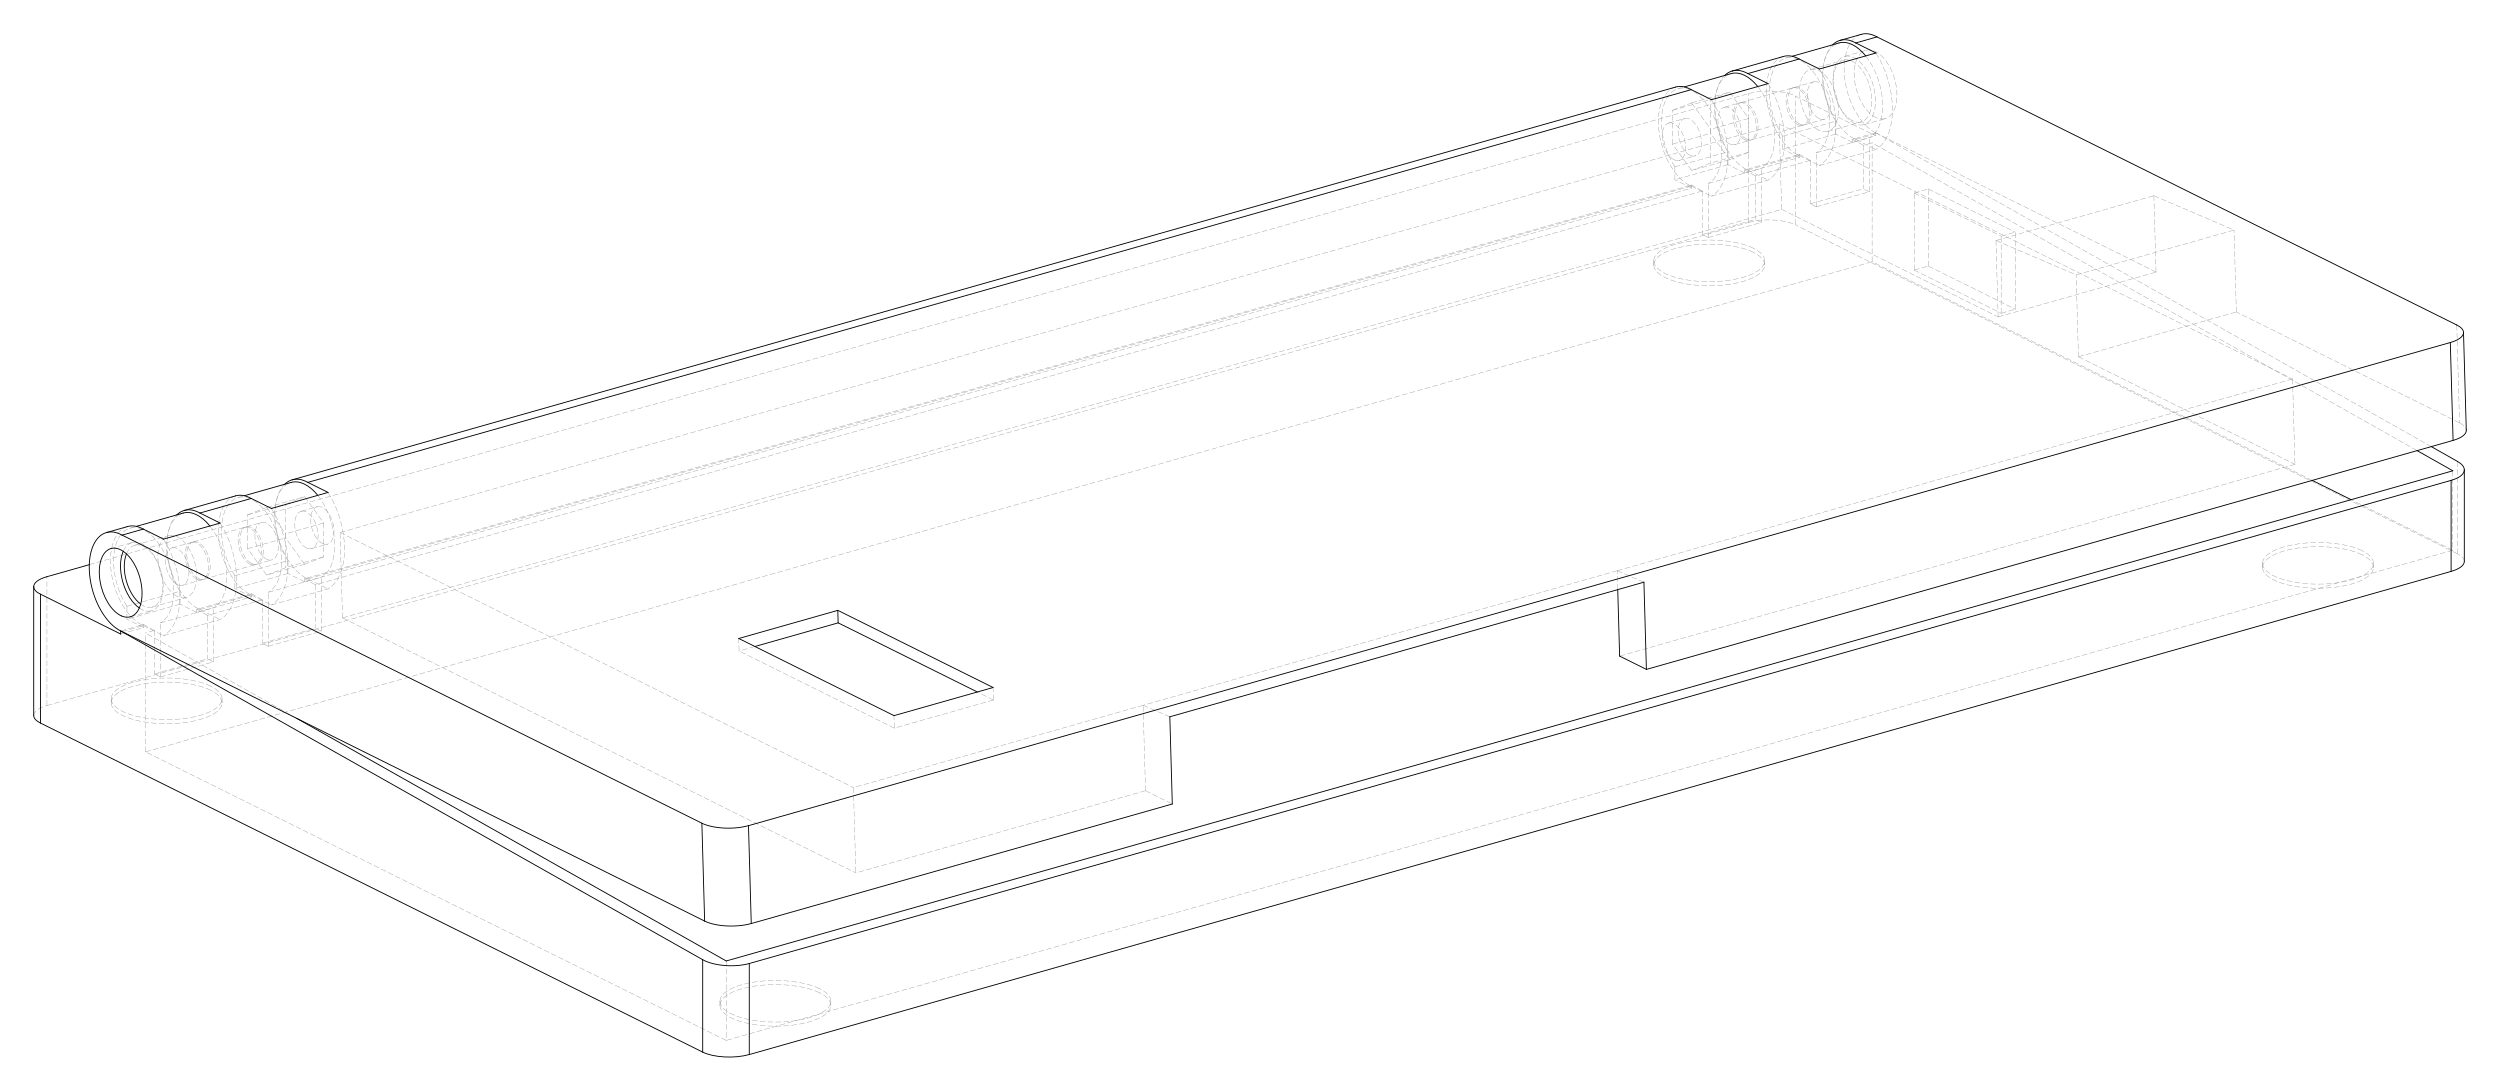
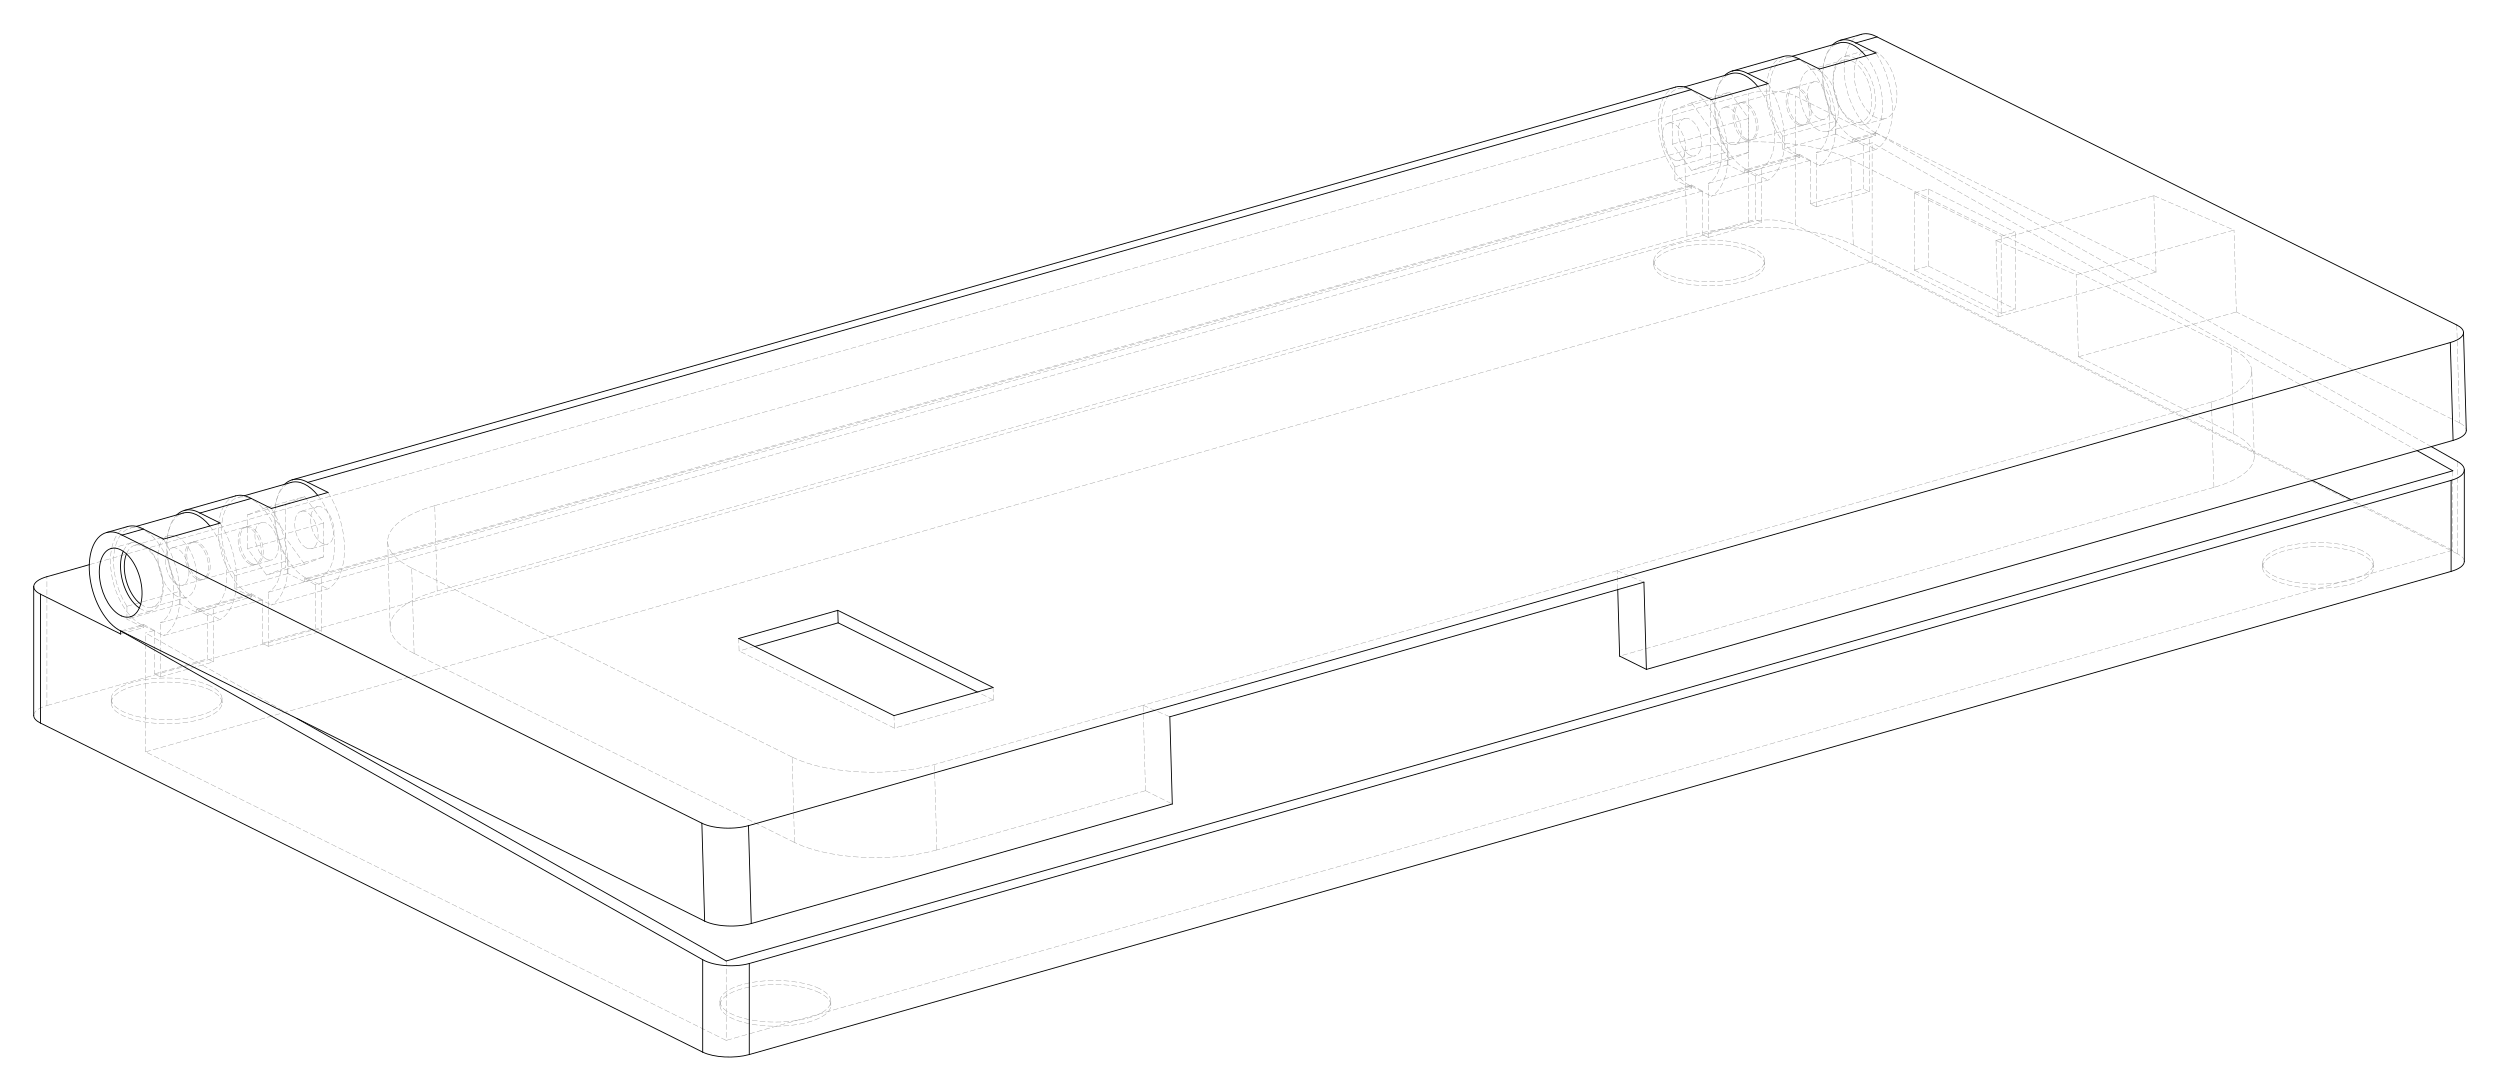
<svg xmlns="http://www.w3.org/2000/svg" width="901.879mm" height="393.502mm" viewBox="-112.646 -47.277 225.47 98.376" version="1.1">
  <g transform="scale(1,-1)" stroke-linecap="round">
    <g fill="none" stroke="rgb(150,150,150)" stroke-width="0.037" id="hidden" stroke-dasharray="0.476 0.238">
      <path d="M -109.606,-17.254 A 3.0,1.127 -180.0 0,0 -108.415,-16.356" />
      <line x1="-108.415" y1="-16.356" x2="45.07" y2="27.218" />
      <path d="M 109.606,-3.357 A 3.0,1.127 4.155990498274324e-16 0,1 108.999,-2.678" />
      <path d="M 45.07,27.218 A 3.0,1.127 -180.0 0,0 49.272,26.999" />
      <line x1="108.999" y1="-2.678" x2="49.272" y2="26.999" />
      <path d="M -38.726,-42.263 A 5.0,1.878 -6.120852557252255e-16 0,1 -47.714,-43.395" />
      <path d="M -47.714,-43.395 A 5.0,1.878 -6.120852557252255e-16 0,1 -37.714,-43.395" />
      <path d="M -37.714,-43.395 A 5.0,1.878 -6.120852557252255e-16 0,1 -38.726,-42.263" />
      <path d="M -93.629,-14.983 A 5.0,1.878 -6.120852557252255e-16 0,1 -102.618,-16.115" />
      <path d="M -102.618,-16.115 A 5.0,1.878 -6.120852557252255e-16 0,1 -92.618,-16.115" />
      <path d="M -92.618,-16.115 A 5.0,1.878 -6.120852557252255e-16 0,1 -93.629,-14.983" />
      <path d="M 100.4,-2.765 A 5.0,1.878 -6.120852557252255e-16 0,1 91.412,-3.898" />
      <path d="M 91.412,-3.898 A 5.0,1.878 -6.120852557252255e-16 0,1 101.412,-3.898" />
      <path d="M 101.412,-3.898 A 5.0,1.878 -6.120852557252255e-16 0,1 100.4,-2.765" />
      <path d="M 45.497,24.515 A 5.0,1.878 -6.120852557252255e-16 0,1 36.508,23.382" />
      <path d="M 36.508,23.382 A 5.0,1.878 -6.120852557252255e-16 0,1 46.508,23.382" />
      <path d="M 46.508,23.382 A 5.0,1.878 -6.120852557252255e-16 0,1 45.497,24.515" />
      <line x1="-104.594" y1="-3.649" x2="45.07" y2="38.84" />
      <path d="M 45.07,38.84 A 3.0,1.127 -180.0 0,0 49.272,38.621" />
      <line x1="56.508" y1="35.304" x2="106.621" y2="7" />
      <line x1="49.272" y1="38.621" x2="56.508" y2="35.026" />
      <line x1="56.508" y1="35.026" x2="56.508" y2="35.304" />
      <line x1="61.272" y1="23.281" x2="69.111" y2="19.386" />
      <line x1="61.272" y1="23.281" x2="61.272" y2="30.232" />
      <line x1="61.272" y1="30.232" x2="69.111" y2="26.337" />
      <line x1="69.111" y1="19.386" x2="69.111" y2="26.337" />
      <path d="M -38.726,-41.892 A 5.0,1.878 -6.120852557252255e-16 0,1 -47.714,-43.024" />
      <path d="M -47.714,-43.024 A 5.0,1.878 -6.120852557252255e-16 0,1 -37.714,-43.024" />
      <path d="M -37.714,-43.024 A 5.0,1.878 -6.120852557252255e-16 0,1 -38.726,-41.892" />
      <path d="M -93.629,-14.612 A 5.0,1.878 -6.120852557252255e-16 0,1 -102.618,-15.744" />
      <path d="M -102.618,-15.744 A 5.0,1.878 -6.120852557252255e-16 0,1 -92.618,-15.744" />
      <path d="M -92.618,-15.744 A 5.0,1.878 -6.120852557252255e-16 0,1 -93.629,-14.612" />
      <path d="M 100.4,-2.395 A 5.0,1.878 -6.120852557252255e-16 0,1 91.412,-3.527" />
      <path d="M 91.412,-3.527 A 5.0,1.878 -6.120852557252255e-16 0,1 101.412,-3.527" />
      <path d="M 101.412,-3.527 A 5.0,1.878 -6.120852557252255e-16 0,1 100.4,-2.395" />
      <path d="M 45.497,24.886 A 5.0,1.878 -6.120852557252255e-16 0,1 36.508,23.753" />
      <path d="M 36.508,23.753 A 5.0,1.878 -6.120852557252255e-16 0,1 46.508,23.753" />
      <path d="M 46.508,23.753 A 5.0,1.878 -6.120852557252255e-16 0,1 45.497,24.886" />
      <line x1="56.508" y1="35.304" x2="54.594" y2="34.76" />
      <line x1="54.594" y1="34.76" x2="54.434" y2="34.715" />
      <line x1="55.399" y1="34.17" x2="54.434" y2="34.715" />
      <line x1="56.197" y1="34.396" x2="55.399" y2="34.17" />
      <line x1="105.345" y1="6.637" x2="56.197" y2="34.396" />
      <line x1="-101.763" y1="-9.629" x2="-99.849" y2="-9.086" />
      <line x1="-99.849" y1="-9.086" x2="-99.689" y2="-9.04" />
      <line x1="-98.725" y1="-9.585" x2="-99.689" y2="-9.04" />
      <line x1="-85.879" y1="-17.517" x2="-99.522" y2="-9.812" />
      <line x1="-98.725" y1="-9.585" x2="-99.522" y2="-9.812" />
      <line x1="-101.763" y1="-9.907" x2="-99.689" y2="-9.318" />
      <line x1="54.434" y1="34.437" x2="56.508" y2="35.026" />
      <line x1="-99.689" y1="-9.318" x2="-101.197" y2="-8.569" />
      <line x1="54.434" y1="34.437" x2="52.927" y2="35.186" />
      <line x1="-96.41" y1="-7.211" x2="-101.197" y2="-8.569" />
      <line x1="52.927" y1="35.186" x2="48.14" y2="33.827" />
      <line x1="-94.903" y1="-7.96" x2="-96.41" y2="-7.211" />
      <line x1="49.648" y1="33.078" x2="48.14" y2="33.827" />
      <line x1="-94.903" y1="-7.96" x2="-89.957" y2="-6.555" />
      <line x1="44.702" y1="31.674" x2="49.648" y2="33.078" />
      <line x1="-89.957" y1="-6.555" x2="-91.464" y2="-5.806" />
      <line x1="44.702" y1="31.674" x2="43.194" y2="32.423" />
      <line x1="-86.678" y1="-4.448" x2="-91.464" y2="-5.806" />
      <line x1="43.194" y1="32.423" x2="38.408" y2="31.064" />
      <line x1="-85.17" y1="-5.197" x2="-86.678" y2="-4.448" />
      <line x1="39.915" y1="30.315" x2="38.408" y2="31.064" />
      <line x1="-85.17" y1="-5.197" x2="39.915" y2="30.315" />
      <line x1="-99.689" y1="-9.04" x2="-99.689" y2="-9.318" />
      <line x1="54.434" y1="34.715" x2="54.434" y2="34.437" />
      <line x1="59.996" y1="22.919" x2="61.272" y2="23.281" />
      <line x1="67.835" y1="19.024" x2="69.111" y2="19.386" />
      <line x1="59.996" y1="22.919" x2="67.835" y2="19.024" />
      <line x1="59.996" y1="29.87" x2="61.272" y2="30.232" />
      <line x1="59.996" y1="22.919" x2="59.996" y2="29.87" />
      <line x1="67.835" y1="25.974" x2="69.111" y2="26.337" />
      <line x1="59.996" y1="29.87" x2="67.835" y2="25.974" />
      <line x1="67.835" y1="19.024" x2="67.835" y2="25.974" />
      <line x1="55.942" y1="29.981" x2="55.942" y2="34.854" />
      <line x1="55.942" y1="29.981" x2="55.399" y2="30.25" />
      <path d="M 52.927,36.352 A 4.5,2.515 -74.151 0,0 53.205,43.4" />
      <path d="M 55.617,42.237 A 4.5,2.515 -74.151 0,0 55.942,34.854" />
      <line x1="55.399" y1="34.17" x2="55.399" y2="30.25" />
      <line x1="52.927" y1="35.186" x2="52.927" y2="36.352" />
      <path d="M 54.434,36.383 A 2.9,1.621 -74.151 0,0 53.642,41.86" />
      <path d="M 53.642,41.86 A 2.9,1.621 -74.151 0,0 55.226,36.281" />
      <path d="M 55.226,36.281 A 2.9,1.621 -74.151 0,0 54.434,36.383" />
      <line x1="-99.522" y1="-20.534" x2="56.197" y2="23.674" />
      <line x1="56.197" y1="23.674" x2="56.197" y2="34.396" />
      <line x1="50.613" y1="28.891" x2="55.399" y2="30.25" />
      <line x1="50.613" y1="32.811" x2="50.613" y2="28.891" />
      <line x1="50.613" y1="32.811" x2="45.667" y2="31.407" />
      <line x1="45.667" y1="31.407" x2="45.667" y2="27.487" />
      <line x1="40.88" y1="26.128" x2="45.667" y2="27.487" />
      <line x1="40.88" y1="30.048" x2="40.88" y2="26.128" />
      <line x1="40.88" y1="30.048" x2="-84.206" y2="-5.463" />
      <line x1="-84.206" y1="-5.463" x2="-84.206" y2="-9.383" />
      <line x1="-88.992" y1="-10.742" x2="-84.206" y2="-9.383" />
      <line x1="-88.992" y1="-6.822" x2="-88.992" y2="-10.742" />
      <line x1="-88.992" y1="-6.822" x2="-93.938" y2="-8.226" />
      <line x1="-93.938" y1="-8.226" x2="-93.938" y2="-12.146" />
      <line x1="-98.725" y1="-13.505" x2="-93.938" y2="-12.146" />
      <line x1="-98.725" y1="-9.585" x2="-98.725" y2="-13.505" />
      <line x1="-99.522" y1="-20.534" x2="-99.522" y2="-9.812" />
      <line x1="108.567" y1="4.817" x2="108.567" y2="-2.348" />
      <line x1="108.567" y1="-2.348" x2="99.391" y2="2.212" />
      <line x1="95.888" y1="3.952" x2="56.197" y2="23.674" />
      <line x1="108.567" y1="-2.348" x2="-47.152" y2="-46.556" />
      <line x1="-47.152" y1="-39.391" x2="-47.152" y2="-46.556" />
      <line x1="-98.182" y1="-13.775" x2="-98.182" y2="-8.901" />
      <line x1="-98.182" y1="-13.775" x2="-98.725" y2="-13.505" />
      <path d="M -101.197,-7.403 A 4.5,2.515 -74.151 0,0 -100.918,-0.356" />
      <path d="M -100.918,-0.356 A 4.5,2.515 -74.151 0,0 -98.182,-8.901" />
      <line x1="-101.197" y1="-8.569" x2="-101.197" y2="-7.403" />
      <path d="M -99.689,-7.372 A 2.9,1.621 -74.151 0,0 -99.956,-7.208" />
      <path d="M -101.242,-2.677 A 2.9,1.621 -74.151 0,0 -100.481,-1.895" />
      <path d="M -100.481,-1.895 A 2.9,1.621 -74.151 0,0 -98.897,-7.474" />
      <path d="M -98.897,-7.474 A 2.9,1.621 -74.151 0,0 -99.689,-7.372" />
      <line x1="-47.152" y1="-46.556" x2="-99.522" y2="-20.534" />
      <line x1="-96.41" y1="-7.211" x2="-96.41" y2="-6.044" />
      <line x1="-101.197" y1="-7.403" x2="-96.41" y2="-6.044" />
      <line x1="48.14" y1="34.993" x2="52.927" y2="36.352" />
      <line x1="48.14" y1="33.827" x2="48.14" y2="34.993" />
      <line x1="-93.395" y1="-12.416" x2="-93.395" y2="-7.542" />
      <line x1="-93.395" y1="-12.416" x2="-93.938" y2="-12.146" />
      <path d="M -96.41,-6.044 A 4.5,2.515 -74.151 0,0 -96.132,1.003" />
      <path d="M -93.72,-0.16 A 4.5,2.515 -74.151 0,0 -93.395,-7.542" />
      <line x1="-93.938" y1="-8.226" x2="-94.903" y2="-7.682" />
      <line x1="-94.903" y1="-7.682" x2="-94.903" y2="-7.96" />
      <path d="M -94.903,-4.947 A 1.75,0.978 -74.151 0,0 -95.381,-1.642" />
      <path d="M -95.381,-1.642 A 1.75,0.978 -74.151 0,0 -94.425,-5.009" />
      <path d="M -94.425,-5.009 A 1.75,0.978 -74.151 0,0 -94.903,-4.947" />
      <line x1="51.155" y1="28.622" x2="51.155" y2="33.495" />
      <line x1="51.155" y1="28.622" x2="50.613" y2="28.891" />
      <path d="M 48.14,34.993 A 4.5,2.515 -74.151 0,0 48.419,42.041" />
      <path d="M 48.419,42.041 A 4.5,2.515 -74.151 0,0 51.155,33.495" />
      <line x1="50.613" y1="32.811" x2="49.648" y2="33.356" />
      <line x1="49.648" y1="33.356" x2="49.648" y2="33.078" />
      <path d="M 49.648,36.09 A 1.75,0.978 -74.151 0,0 49.17,39.395" />
      <path d="M 49.17,39.395 A 1.75,0.978 -74.151 0,0 50.126,36.028" />
      <path d="M 50.126,36.028 A 1.75,0.978 -74.151 0,0 49.648,36.09" />
      <line x1="-89.957" y1="-6.277" x2="-89.957" y2="-6.555" />
      <line x1="-94.903" y1="-7.682" x2="-94.743" y2="-7.636" />
      <line x1="-94.743" y1="-7.636" x2="-90.116" y2="-6.323" />
      <line x1="-90.116" y1="-6.323" x2="-89.957" y2="-6.277" />
      <line x1="49.648" y1="33.356" x2="49.488" y2="33.311" />
      <line x1="49.488" y1="33.311" x2="44.861" y2="31.997" />
      <line x1="44.861" y1="31.997" x2="44.702" y2="31.952" />
      <line x1="44.702" y1="31.952" x2="44.702" y2="31.674" />
      <line x1="-88.449" y1="-11.012" x2="-88.449" y2="-6.138" />
      <line x1="-88.449" y1="-11.012" x2="-88.992" y2="-10.742" />
      <path d="M -91.464,-4.64 A 4.5,2.515 -74.151 0,0 -91.186,2.407" />
      <path d="M -91.186,2.407 A 4.5,2.515 -74.151 0,0 -88.449,-6.138" />
      <line x1="-91.464" y1="-5.806" x2="-91.464" y2="-4.64" />
      <line x1="-88.992" y1="-6.822" x2="-89.957" y2="-6.277" />
      <path d="M -89.957,-3.543 A 1.75,0.978 -74.151 0,0 -90.435,-0.238" />
      <path d="M -90.435,-0.238 A 1.75,0.978 -74.151 0,0 -89.479,-3.605" />
      <path d="M -89.479,-3.605 A 1.75,0.978 -74.151 0,0 -89.957,-3.543" />
      <line x1="46.209" y1="27.218" x2="46.209" y2="32.091" />
      <line x1="46.209" y1="27.218" x2="45.667" y2="27.487" />
      <path d="M 43.194,33.589 A 4.5,2.515 -74.151 0,0 43.473,40.637" />
      <path d="M 45.884,39.474 A 4.5,2.515 -74.151 0,0 46.209,32.091" />
      <line x1="43.194" y1="32.423" x2="43.194" y2="33.589" />
      <line x1="45.667" y1="31.407" x2="44.702" y2="31.952" />
      <path d="M 44.702,34.686 A 1.75,0.978 -74.151 0,0 44.224,37.991" />
      <path d="M 44.224,37.991 A 1.75,0.978 -74.151 0,0 45.18,34.624" />
      <path d="M 45.18,34.624 A 1.75,0.978 -74.151 0,0 44.702,34.686" />
      <line x1="-86.678" y1="-4.448" x2="-86.678" y2="-3.281" />
      <line x1="-91.464" y1="-4.64" x2="-86.678" y2="-3.281" />
      <line x1="38.408" y1="32.23" x2="43.194" y2="33.589" />
      <line x1="38.408" y1="31.064" x2="38.408" y2="32.23" />
      <line x1="-83.663" y1="-9.653" x2="-83.663" y2="-4.779" />
      <line x1="-83.663" y1="-9.653" x2="-84.206" y2="-9.383" />
      <path d="M -86.678,-3.281 A 4.5,2.515 -74.151 0,0 -86.399,3.766" />
      <path d="M -83.988,2.603 A 4.5,2.515 -74.151 0,0 -83.663,-4.779" />
      <line x1="-84.206" y1="-5.463" x2="-85.17" y2="-4.919" />
      <line x1="-85.17" y1="-4.919" x2="-85.17" y2="-5.197" />
      <line x1="-85.17" y1="-3.613" x2="-86.889" y2="-1.234" />
      <line x1="-86.889" y1="-1.234" x2="-86.889" y2="1.816" />
      <line x1="-86.889" y1="1.816" x2="-85.17" y2="2.487" />
      <line x1="-85.17" y1="2.487" x2="-83.452" y2="0.108" />
      <line x1="-83.452" y1="0.108" x2="-83.452" y2="-2.941" />
      <line x1="-83.452" y1="-2.941" x2="-85.17" y2="-3.613" />
      <line x1="41.423" y1="25.859" x2="41.423" y2="30.732" />
      <line x1="41.423" y1="25.859" x2="40.88" y2="26.128" />
      <path d="M 38.408,32.23 A 4.5,2.515 -74.151 0,0 38.686,39.278" />
      <path d="M 38.686,39.278 A 4.5,2.515 -74.151 0,0 41.423,30.732" />
      <line x1="40.88" y1="30.048" x2="39.915" y2="30.593" />
      <line x1="39.915" y1="30.593" x2="39.915" y2="30.315" />
      <line x1="39.915" y1="31.899" x2="38.197" y2="34.278" />
      <line x1="38.197" y1="34.278" x2="38.197" y2="37.328" />
      <line x1="38.197" y1="37.328" x2="39.915" y2="37.999" />
      <line x1="39.915" y1="37.999" x2="41.634" y2="35.62" />
      <line x1="41.634" y1="35.62" x2="41.634" y2="32.57" />
      <line x1="41.634" y1="32.57" x2="39.915" y2="31.899" />
      <line x1="39.915" y1="30.593" x2="39.756" y2="30.548" />
      <line x1="39.756" y1="30.548" x2="-85.011" y2="-4.873" />
      <line x1="-85.011" y1="-4.873" x2="-85.17" y2="-4.919" />
      <line x1="51.155" y1="33.495" x2="55.942" y2="34.854" />
      <line x1="51.155" y1="28.622" x2="55.942" y2="29.981" />
      <path d="M 51.403,35.522 A 2.9,1.621 -74.151 0,0 50.611,41" />
      <path d="M 50.611,41 A 2.9,1.621 -74.151 0,0 52.195,35.42" />
      <path d="M 52.195,35.42 A 2.9,1.621 -74.151 0,0 51.403,35.522" />
      <line x1="41.423" y1="25.859" x2="46.209" y2="27.218" />
      <line x1="-88.449" y1="-11.012" x2="-83.663" y2="-9.653" />
      <line x1="-98.182" y1="-13.775" x2="-93.395" y2="-12.416" />
      <line x1="-98.182" y1="-8.901" x2="-93.395" y2="-7.542" />
      <path d="M -96.658,-6.512 A 2.9,1.621 -74.151 0,0 -97.45,-1.034" />
      <path d="M -97.45,-1.034 A 2.9,1.621 -74.151 0,0 -95.866,-6.614" />
      <path d="M -95.866,-6.614 A 2.9,1.621 -74.151 0,0 -96.658,-6.512" />
      <path d="M -96.658,-5.446 A 1.75,0.978 -74.151 0,0 -97.136,-2.14" />
      <path d="M -97.136,-2.14 A 1.75,0.978 -74.151 0,0 -96.18,-5.507" />
      <path d="M -96.18,-5.507 A 1.75,0.978 -74.151 0,0 -96.658,-5.446" />
      <path d="M 51.403,36.588 A 1.75,0.978 -74.151 0,0 50.925,39.894" />
      <path d="M 50.925,39.894 A 1.75,0.978 -74.151 0,0 51.881,36.527" />
      <path d="M 51.881,36.527 A 1.75,0.978 -74.151 0,0 51.403,36.588" />
      <line x1="-88.449" y1="-6.138" x2="-83.663" y2="-4.779" />
      <path d="M -88.601,-3.158 A 1.75,0.978 -74.151 0,0 -89.079,0.147" />
      <path d="M -89.079,0.147 A 1.75,0.978 -74.151 0,0 -88.123,-3.22" />
      <path d="M -88.123,-3.22 A 1.75,0.978 -74.151 0,0 -88.601,-3.158" />
      <line x1="41.423" y1="30.732" x2="46.209" y2="32.091" />
      <path d="M 43.346,34.301 A 1.75,0.978 -74.151 0,0 42.868,37.606" />
      <path d="M 42.868,37.606 A 1.75,0.978 -74.151 0,0 43.823,34.239" />
      <path d="M 43.823,34.239 A 1.75,0.978 -74.151 0,0 43.346,34.301" />
      <line x1="-88.601" y1="-4.586" x2="-90.319" y2="-2.208" />
      <line x1="-90.319" y1="-2.208" x2="-86.889" y2="-1.234" />
      <line x1="-85.17" y1="-3.613" x2="-88.601" y2="-4.586" />
      <line x1="-90.319" y1="-2.208" x2="-90.319" y2="0.842" />
      <line x1="-90.319" y1="0.842" x2="-86.889" y2="1.816" />
      <line x1="-90.319" y1="0.842" x2="-88.601" y2="1.514" />
      <line x1="-88.601" y1="1.514" x2="-85.17" y2="2.487" />
      <line x1="-88.601" y1="1.514" x2="-86.882" y2="-0.865" />
      <line x1="-83.452" y1="0.108" x2="-86.882" y2="-0.865" />
      <line x1="-86.882" y1="-0.865" x2="-86.882" y2="-3.915" />
      <line x1="-83.452" y1="-2.941" x2="-86.882" y2="-3.915" />
      <line x1="-86.882" y1="-3.915" x2="-88.601" y2="-4.586" />
      <line x1="38.197" y1="34.278" x2="41.627" y2="35.252" />
      <line x1="43.346" y1="32.873" x2="41.627" y2="35.252" />
      <line x1="43.346" y1="32.873" x2="39.915" y2="31.899" />
      <line x1="38.197" y1="37.328" x2="41.627" y2="38.302" />
      <line x1="41.627" y1="35.252" x2="41.627" y2="38.302" />
      <line x1="39.915" y1="37.999" x2="43.346" y2="38.973" />
      <line x1="41.627" y1="38.302" x2="43.346" y2="38.973" />
      <line x1="45.064" y1="36.594" x2="41.634" y2="35.62" />
      <line x1="43.346" y1="38.973" x2="45.064" y2="36.594" />
      <line x1="45.064" y1="33.544" x2="41.634" y2="32.57" />
      <line x1="45.064" y1="36.594" x2="45.064" y2="33.544" />
      <line x1="45.064" y1="33.544" x2="43.346" y2="32.873" />
      <path d="M 54.594,34.76 A 4.7,2.627 -74.151 0,0 52.635,43.238" />
      <path d="M 55.225,44.181 A 4.7,2.627 105.849 0,1 56.508,35.304" />
      <path d="M 56.542,42.499 A 5.7,3.185 -74.151 0,0 56.542,33.796" />
      <path d="M 54.719,34.702 A 4.7,2.627 -74.151 0,0 54.594,34.76" />
      <line x1="54.719" y1="34.702" x2="56.542" y2="33.796" />
      <path d="M 54.679,36.111 A 3.2,1.788 -74.151 0,0 53.72,42.194" />
      <path d="M 53.72,42.194 A 3.2,1.788 -74.151 0,0 55.468,36.038" />
      <path d="M 55.468,36.038 A 3.2,1.788 -74.151 0,0 54.679,36.111" />
      <line x1="54.719" y1="34.702" x2="56.633" y2="35.246" />
      <path d="M 56.508,35.304 A 4.7,2.627 105.849 0,1 56.633,35.246" />
      <line x1="109.176" y1="9.139" x2="89.046" y2="19.141" />
      <line x1="81.803" y1="22.739" x2="56.633" y2="35.246" />
      <line x1="89.046" y1="19.141" x2="88.837" y2="26.527" />
      <line x1="81.803" y1="22.739" x2="81.608" y2="29.628" />
      <line x1="81.608" y1="29.628" x2="88.837" y2="26.527" />
      <path d="M 56.593,36.654 A 3.2,1.788 -74.151 0,0 55.634,42.738" />
      <path d="M 55.634,42.738 A 3.2,1.788 -74.151 0,0 57.382,36.581" />
      <path d="M 57.382,36.581 A 3.2,1.788 -74.151 0,0 56.593,36.654" />
      <line x1="51.437" y1="32.347" x2="56.542" y2="33.796" />
      <path d="M 51.437,41.05 A 5.7,3.185 -74.151 0,0 51.437,32.347" />
      <line x1="-101.638" y1="-9.687" x2="-99.724" y2="-9.144" />
      <line x1="-99.724" y1="-9.144" x2="-97.9" y2="-10.05" />
      <line x1="-9.334" y1="-24.035" x2="-6.919" y2="-25.234" />
      <line x1="-97.9" y1="-10.05" x2="-92.795" y2="-8.6" />
-       <line x1="-9.334" y1="-24.035" x2="-35.46" y2="-31.452" />
+       <line x1="-9.334" y1="-24.035" x2="-28.152" y2="-29.377" />
      <line x1="-94.618" y1="-7.694" x2="-92.795" y2="-8.6" />
-       <line x1="-81.755" y1="-8.449" x2="-35.46" y2="-31.452" />
+       <path d="M -28.152,-29.377 L -29.005,-29.592 L -29.917,-29.77 L -30.876,-29.908 L -31.871,-30.005 L -32.888,-30.06 L -33.915,-30.071 L -34.939,-30.039 L -35.947,-29.965 L -36.927,-29.848 L -37.866,-29.691 L -38.753,-29.495 L -39.575,-29.264 L -40.324,-28.999 L -40.989,-28.705" />
      <line x1="-94.618" y1="-7.694" x2="-89.991" y2="-6.381" />
-       <line x1="-81.755" y1="-8.449" x2="48.037" y2="28.399" />
+       <line x1="-75.297" y1="-11.658" x2="-40.989" y2="-28.705" />
      <line x1="-89.991" y1="-6.381" x2="-88.168" y2="-7.287" />
-       <line x1="48.037" y1="28.399" x2="67.563" y2="18.697" />
+       <path d="M -75.297,-11.658 L -75.582,-11.509 L -75.848,-11.356 L -76.096,-11.198 L -76.325,-11.037 L -76.534,-10.871 L -76.722,-10.703 L -76.89,-10.531 L -77.037,-10.356 L -77.162,-10.18 L -77.267,-10.001 L -77.349,-9.82 L -77.409,-9.639 L -77.448,-9.456 L -77.464,-9.273" />
+       <path d="M -77.464,-9.273 L -77.448,-9.005 L -77.384,-8.738 L -77.273,-8.474 L -77.115,-8.212 L -76.912,-7.955 L -76.663,-7.704 L -76.37,-7.46 L -76.034,-7.223 L -75.657,-6.995 L -75.241,-6.778 L -74.787,-6.571 L -74.297,-6.376 L -73.774,-6.194 L -73.219,-6.025" />
      <line x1="-88.168" y1="-7.287" x2="-83.062" y2="-5.837" />
+       <line x1="-73.219" y1="-6.025" x2="39.501" y2="25.976" />
+       <line x1="-84.886" y1="-4.931" x2="-83.062" y2="-5.837" />
+       <path d="M 39.501,25.976 L 40.498,26.227 L 41.563,26.434 L 42.683,26.596 L 43.845,26.709 L 45.033,26.773 L 46.232,26.786 L 47.429,26.749 L 48.607,26.662 L 49.751,26.526 L 50.848,26.342 L 51.884,26.114 L 52.845,25.843 L 53.719,25.534 L 54.496,25.19" />
+       <line x1="-84.886" y1="-4.931" x2="39.881" y2="30.49" />
+       <line x1="54.496" y1="25.19" x2="67.563" y2="18.697" />
+       <line x1="39.881" y1="30.49" x2="41.704" y2="29.584" />
      <line x1="67.563" y1="18.697" x2="81.803" y2="22.739" />
-       <line x1="-84.886" y1="-4.931" x2="-83.062" y2="-5.837" />
-       <line x1="-84.886" y1="-4.931" x2="39.881" y2="30.49" />
-       <line x1="39.881" y1="30.49" x2="41.704" y2="29.584" />
      <line x1="41.704" y1="29.584" x2="46.81" y2="31.033" />
      <line x1="44.986" y1="31.939" x2="46.81" y2="31.033" />
+       <line x1="44.986" y1="31.939" x2="49.613" y2="33.253" />
      <line x1="49.613" y1="33.253" x2="51.437" y2="32.347" />
-       <line x1="44.986" y1="31.939" x2="49.613" y2="33.253" />
      <path d="M 109.176,9.139 C 109.368,9.043 109.519,8.936 109.623,8.823 C 109.725,8.709 109.779,8.59 109.784,8.47" />
-       <line x1="94.333" y1="5.396" x2="33.425" y2="-11.896" />
+       <line x1="87.025" y1="3.321" x2="33.425" y2="-11.896" />
      <line x1="74.806" y1="15.098" x2="89.046" y2="19.141" />
-       <line x1="74.806" y1="15.098" x2="94.333" y2="5.396" />
+       <path d="M 88.804,8.143 L 89.048,8.016 L 89.276,7.885 L 89.488,7.75 L 89.684,7.612 L 89.863,7.47 L 90.024,7.325 L 90.168,7.178 L 90.293,7.029 L 90.401,6.878 L 90.49,6.725 L 90.561,6.57 L 90.612,6.415 L 90.645,6.259 L 90.659,6.102" />
+       <path d="M 90.659,6.102 L 90.645,5.872 L 90.591,5.644 L 90.496,5.417 L 90.361,5.193 L 90.186,4.973 L 89.973,4.758 L 89.723,4.549 L 89.435,4.347 L 89.113,4.152 L 88.756,3.965 L 88.367,3.788 L 87.948,3.622 L 87.5,3.466 L 87.025,3.321" />
+       <line x1="74.806" y1="15.098" x2="88.804" y2="8.143" />
      <line x1="74.597" y1="22.484" x2="88.837" y2="26.527" />
      <line x1="74.806" y1="15.098" x2="74.597" y2="22.484" />
      <line x1="67.368" y1="25.585" x2="81.608" y2="29.628" />
      <line x1="67.563" y1="18.697" x2="67.368" y2="25.585" />
      <line x1="67.368" y1="25.585" x2="74.597" y2="22.484" />
      <path d="M 49.613,33.253 A 4.7,2.627 -74.151 0,0 49.488,33.311" />
      <path d="M 49.488,33.311 A 4.7,2.627 -74.151 0,0 48.205,42.188" />
      <path d="M 49.535,36.023 A 1.75,0.978 -74.151 0,0 49.01,39.35" />
      <path d="M 49.01,39.35 A 1.75,0.978 -74.151 0,0 49.966,35.983" />
      <path d="M 49.966,35.983 A 1.75,0.978 -74.151 0,0 49.535,36.023" />
      <path d="M -99.849,-9.086 A 4.7,2.627 -74.151 0,0 -101.132,-0.208" />
      <path d="M 44.861,31.997 A 4.7,2.627 -74.151 0,0 42.903,40.475" />
      <path d="M -97.9,-1.346 A 5.7,3.185 -74.151 0,0 -97.9,-10.05" />
      <path d="M -99.724,-9.144 A 4.7,2.627 -74.151 0,0 -99.849,-9.086" />
      <path d="M -99.764,-7.735 A 3.2,1.788 -74.151 0,0 -100.08,-7.559" />
      <path d="M -101.532,-2.444 A 3.2,1.788 -74.151 0,0 -100.723,-1.651" />
      <path d="M -100.723,-1.651 A 3.2,1.788 -74.151 0,0 -98.975,-7.808" />
      <path d="M -98.975,-7.808 A 3.2,1.788 -74.151 0,0 -99.764,-7.735" />
      <path d="M 46.81,39.736 A 5.7,3.185 -74.151 0,0 46.81,31.033" />
      <path d="M 44.986,31.939 A 4.7,2.627 -74.151 0,0 44.861,31.997" />
      <path d="M 44.908,34.71 A 1.75,0.978 -74.151 0,0 44.383,38.036" />
      <path d="M 44.383,38.036 A 1.75,0.978 -74.151 0,0 45.339,34.669" />
      <path d="M 45.339,34.669 A 1.75,0.978 -74.151 0,0 44.908,34.71" />
      <path d="M -92.795,0.103 A 5.7,3.185 -74.151 0,0 -92.795,-8.6" />
      <path d="M 41.704,38.287 A 5.7,3.185 -74.151 0,0 41.704,29.584" />
      <path d="M -94.618,-7.694 A 4.7,2.627 -74.151 0,0 -94.743,-7.636" />
      <path d="M -94.743,-7.636 A 4.7,2.627 -74.151 0,0 -96.702,0.842" />
      <path d="M -94.697,-4.924 A 1.75,0.978 -74.151 0,0 -95.221,-1.597" />
      <path d="M -95.221,-1.597 A 1.75,0.978 -74.151 0,0 -94.265,-4.964" />
      <path d="M -94.265,-4.964 A 1.75,0.978 -74.151 0,0 -94.697,-4.924" />
      <path d="M 39.881,30.49 A 4.7,2.627 -74.151 0,0 39.756,30.548" />
      <path d="M 39.756,30.548 A 4.7,2.627 -74.151 0,0 38.472,39.425" />
      <path d="M 39.802,33.26 A 1.75,0.978 -74.151 0,0 39.278,36.587" />
      <path d="M 39.278,36.587 A 1.75,0.978 -74.151 0,0 40.234,33.22" />
      <path d="M 40.234,33.22 A 1.75,0.978 -74.151 0,0 39.802,33.26" />
      <path d="M -90.116,-6.323 A 4.7,2.627 -74.151 0,0 -91.4,2.555" />
      <path d="M -85.011,-4.873 A 4.7,2.627 -74.151 0,0 -86.969,3.605" />
      <path d="M -88.168,1.417 A 5.7,3.185 -74.151 0,0 -88.168,-7.287" />
      <path d="M -89.991,-6.381 A 4.7,2.627 -74.151 0,0 -90.116,-6.323" />
      <path d="M -90.07,-3.61 A 1.75,0.978 -74.151 0,0 -90.594,-0.283" />
      <path d="M -90.594,-0.283 A 1.75,0.978 -74.151 0,0 -89.639,-3.65" />
      <path d="M -89.639,-3.65 A 1.75,0.978 -74.151 0,0 -90.07,-3.61" />
      <path d="M -83.062,2.866 A 5.7,3.185 -74.151 0,0 -83.062,-5.837" />
      <path d="M -84.886,-4.931 A 4.7,2.627 -74.151 0,0 -85.011,-4.873" />
      <path d="M -84.964,-2.161 A 1.75,0.978 -74.151 0,0 -85.489,1.166" />
      <path d="M -85.489,1.166 A 1.75,0.978 -74.151 0,0 -84.533,-2.201" />
      <path d="M -84.533,-2.201 A 1.75,0.978 -74.151 0,0 -84.964,-2.161" />
      <line x1="-23.052" y1="-15.854" x2="-23.084" y2="-14.728" />
      <line x1="-31.987" y1="-18.391" x2="-32.019" y2="-17.264" />
      <line x1="-23.052" y1="-15.854" x2="-31.987" y2="-18.391" />
      <line x1="-23.052" y1="-15.854" x2="-24.507" y2="-15.132" />
      <line x1="-45.99" y1="-11.433" x2="-46.022" y2="-10.306" />
      <line x1="-31.987" y1="-18.391" x2="-45.99" y2="-11.433" />
      <line x1="-44.567" y1="-11.029" x2="-45.99" y2="-11.433" />
      <line x1="-9.552" y1="-16.334" x2="-7.142" y2="-17.368" />
      <line x1="-9.334" y1="-24.035" x2="-9.552" y2="-16.334" />
-       <line x1="-35.678" y1="-23.751" x2="-35.46" y2="-31.452" />
-       <line x1="-9.552" y1="-16.334" x2="-35.678" y2="-23.751" />
-       <line x1="-81.973" y1="-0.748" x2="-35.678" y2="-23.751" />
-       <line x1="-81.755" y1="-8.449" x2="-81.973" y2="-0.748" />
-       <line x1="48.037" y1="28.399" x2="47.819" y2="36.1" />
-       <line x1="-81.973" y1="-0.748" x2="47.819" y2="36.1" />
-       <line x1="47.819" y1="36.1" x2="94.114" y2="13.097" />
-       <line x1="94.114" y1="13.097" x2="94.333" y2="5.396" />
+       <line x1="-28.152" y1="-29.377" x2="-28.371" y2="-21.676" />
+       <line x1="-9.552" y1="-16.334" x2="-28.371" y2="-21.676" />
+       <path d="M -41.207,-21.004 L -40.542,-21.298 L -39.794,-21.563 L -38.971,-21.795 L -38.084,-21.99 L -37.145,-22.147 L -36.166,-22.264 L -35.157,-22.339 L -34.133,-22.371 L -33.106,-22.359 L -32.089,-22.305 L -31.095,-22.207 L -30.135,-22.069 L -29.224,-21.891 L -28.371,-21.676" />
+       <line x1="-40.989" y1="-28.705" x2="-41.207" y2="-21.004" />
+       <line x1="-75.515" y1="-3.957" x2="-41.207" y2="-21.004" />
+       <line x1="-75.297" y1="-11.658" x2="-75.515" y2="-3.957" />
+       <path d="M -73.438,1.675 L -73.992,1.507 L -74.515,1.325 L -75.005,1.13 L -75.459,0.923 L -75.876,0.705 L -76.253,0.478 L -76.588,0.241 L -76.881,-0.003 L -77.13,-0.254 L -77.334,-0.511 L -77.492,-0.773 L -77.602,-1.038 L -77.666,-1.305 L -77.682,-1.573" />
+       <path d="M -77.682,-1.573 L -77.666,-1.756 L -77.628,-1.938 L -77.567,-2.12 L -77.485,-2.3 L -77.381,-2.479 L -77.255,-2.656 L -77.108,-2.83 L -76.94,-3.002 L -76.752,-3.171 L -76.543,-3.336 L -76.315,-3.498 L -76.067,-3.655 L -75.8,-3.808 L -75.515,-3.957" />
+       <line x1="-73.219" y1="-6.025" x2="-73.438" y2="1.675" />
+       <line x1="39.501" y1="25.976" x2="39.283" y2="33.676" />
+       <line x1="-73.438" y1="1.675" x2="39.283" y2="33.676" />
+       <path d="M 54.277,32.891 L 53.501,33.235 L 52.626,33.544 L 51.665,33.815 L 50.63,34.043 L 49.533,34.227 L 48.388,34.363 L 47.211,34.45 L 46.014,34.487 L 44.814,34.474 L 43.626,34.41 L 42.465,34.297 L 41.344,34.135 L 40.279,33.928 L 39.283,33.676" />
+       <line x1="54.496" y1="25.19" x2="54.277" y2="32.891" />
+       <line x1="88.804" y1="8.143" x2="88.585" y2="15.844" />
+       <line x1="54.277" y1="32.891" x2="88.585" y2="15.844" />
      <line x1="33.207" y1="-4.195" x2="35.616" y2="-5.228" />
      <line x1="33.255" y1="-5.899" x2="33.207" y2="-4.195" />
-       <line x1="94.114" y1="13.097" x2="33.207" y2="-4.195" />
+       <line x1="86.807" y1="11.022" x2="33.207" y2="-4.195" />
+       <line x1="87.025" y1="3.321" x2="86.807" y2="11.022" />
+       <path d="M 86.807,11.022 L 87.282,11.166 L 87.73,11.322 L 88.149,11.489 L 88.538,11.666 L 88.894,11.852 L 89.217,12.047 L 89.504,12.25 L 89.755,12.459 L 89.968,12.674 L 90.142,12.894 L 90.277,13.118 L 90.372,13.345 L 90.427,13.573 L 90.441,13.803" />
+       <path d="M 90.441,13.803 L 90.427,13.959 L 90.394,14.115 L 90.342,14.271 L 90.272,14.425 L 90.183,14.578 L 90.075,14.73 L 89.949,14.879 L 89.806,15.026 L 89.644,15.171 L 89.466,15.312 L 89.27,15.451 L 89.058,15.586 L 88.829,15.717 L 88.585,15.844" />
      <line x1="33.207" y1="-4.195" x2="-9.552" y2="-16.334" />
      <path d="M 38.366,32.852 A 1.75,0.978 -74.151 0,0 37.842,36.179" />
      <path d="M 37.842,36.179 A 1.75,0.978 -74.151 0,0 38.798,32.812" />
      <path d="M 38.798,32.812 A 1.75,0.978 -74.151 0,0 38.366,32.852" />
      <path d="M -83.528,-1.753 A 1.75,0.978 -74.151 0,0 -84.053,1.574" />
      <path d="M -84.053,1.574 A 1.75,0.978 -74.151 0,0 -83.097,-1.793" />
      <path d="M -83.097,-1.793 A 1.75,0.978 -74.151 0,0 -83.528,-1.753" />
      <line x1="-37.714" y1="-43.395" x2="-37.714" y2="-43.024" />
      <line x1="-47.714" y1="-43.395" x2="-47.714" y2="-43.024" />
      <line x1="-92.618" y1="-16.115" x2="-92.618" y2="-15.744" />
      <line x1="-102.618" y1="-16.115" x2="-102.618" y2="-15.744" />
      <line x1="101.412" y1="-3.898" x2="101.412" y2="-3.527" />
      <line x1="91.412" y1="-3.898" x2="91.412" y2="-3.527" />
      <line x1="46.508" y1="23.382" x2="46.508" y2="23.753" />
      <line x1="36.508" y1="23.382" x2="36.508" y2="23.753" />
      <line x1="48.419" y1="42.041" x2="48.988" y2="42.202" />
      <line x1="52.195" y1="35.42" x2="55.226" y2="36.281" />
      <line x1="50.611" y1="41" x2="53.642" y2="41.86" />
      <line x1="-100.918" y1="-0.356" x2="-100.349" y2="-0.194" />
      <line x1="-98.897" y1="-7.474" x2="-95.866" y2="-6.614" />
      <line x1="-100.481" y1="-1.895" x2="-97.45" y2="-1.034" />
      <line x1="-96.18" y1="-5.507" x2="-94.425" y2="-5.009" />
      <line x1="-97.136" y1="-2.14" x2="-95.381" y2="-1.642" />
      <line x1="50.126" y1="36.028" x2="51.881" y2="36.527" />
      <line x1="49.17" y1="39.395" x2="50.925" y2="39.894" />
      <line x1="-91.186" y1="2.407" x2="-90.616" y2="2.569" />
      <line x1="-89.479" y1="-3.605" x2="-88.123" y2="-3.22" />
      <line x1="-90.435" y1="-0.238" x2="-89.079" y2="0.147" />
      <line x1="38.686" y1="39.278" x2="39.256" y2="39.439" />
      <line x1="43.823" y1="34.239" x2="45.18" y2="34.624" />
      <line x1="42.868" y1="37.606" x2="44.224" y2="37.991" />
      <line x1="55.468" y1="36.038" x2="57.382" y2="36.581" />
      <line x1="53.72" y1="42.194" x2="55.634" y2="42.738" />
+       <line x1="-77.682" y1="-1.573" x2="-77.464" y2="-9.273" />
+       <line x1="90.441" y1="13.803" x2="90.659" y2="6.102" />
      <line x1="-100.89" y1="-8.352" x2="-98.975" y2="-7.808" />
      <line x1="-102.637" y1="-2.195" x2="-100.723" y2="-1.651" />
      <line x1="45.339" y1="34.669" x2="49.966" y2="35.983" />
      <line x1="44.383" y1="38.036" x2="49.01" y2="39.35" />
      <line x1="-94.265" y1="-4.964" x2="-89.639" y2="-3.65" />
      <line x1="-95.221" y1="-1.597" x2="-90.594" y2="-0.283" />
      <line x1="38.798" y1="32.812" x2="40.234" y2="33.22" />
      <line x1="37.842" y1="36.179" x2="39.278" y2="36.587" />
      <line x1="-84.533" y1="-2.201" x2="-83.097" y2="-1.793" />
      <line x1="-85.489" y1="1.166" x2="-84.053" y2="1.574" />
      <line x1="-108.415" y1="-16.356" x2="-108.415" y2="-4.734" />
      <line x1="45.07" y1="27.218" x2="45.07" y2="38.84" />
      <line x1="108.999" y1="5.656" x2="108.999" y2="-2.678" />
      <line x1="49.272" y1="26.999" x2="49.272" y2="38.621" />
      <line x1="108.926" y1="17.966" x2="109.176" y2="9.139" />
    </g>
    <g fill="none" stroke="rgb(0,0,0)" stroke-width="0.08" id="visible">
      <line x1="-49.272" y1="-47.611" x2="-108.999" y2="-17.934" />
      <path d="M -49.272,-47.611 A 3.0,1.127 4.155990498274324e-16 0,1 -45.07,-47.83" />
      <path d="M -108.999,-17.934 A 3.0,1.127 -180.0 0,0 -109.606,-17.254" />
      <line x1="108.415" y1="-4.256" x2="-45.07" y2="-47.83" />
      <path d="M 108.415,-4.256 A 3.0,1.127 4.155990498274324e-16 0,1 109.606,-3.357" />
      <line x1="-101.763" y1="-9.629" x2="-49.272" y2="-39.277" />
      <line x1="-108.999" y1="-6.312" x2="-101.763" y2="-9.907" />
      <line x1="-101.763" y1="-9.907" x2="-101.763" y2="-9.629" />
      <path d="M -49.272,-39.277 L -49.055,-39.387 L -48.81,-39.487 L -48.54,-39.576 L -48.25,-39.653 L -47.943,-39.716 L -47.622,-39.765 L -47.292,-39.8 L -46.957,-39.82 L -46.621,-39.824 L -46.288,-39.812 L -45.962,-39.786 L -45.648,-39.744 L -45.349,-39.689 L -45.07,-39.619" />
      <path d="M -108.999,-6.312 A 3.0,1.127 -180.0 0,0 -109.606,-5.632" />
      <path d="M -109.606,-5.632 A 3.0,1.127 -180.0 0,0 -108.415,-4.734" />
      <line x1="108.415" y1="3.955" x2="-45.07" y2="-39.619" />
      <line x1="-108.415" y1="-4.734" x2="-104.594" y2="-3.649" />
      <path d="M 108.415,3.955 L 108.569,4.002 L 108.714,4.053 L 108.85,4.109 L 108.977,4.168 L 109.093,4.23 L 109.198,4.296 L 109.292,4.365 L 109.374,4.436 L 109.445,4.51 L 109.502,4.586 L 109.548,4.663 L 109.58,4.742 L 109.6,4.822 L 109.606,4.903" />
      <path d="M 109.606,4.903 C 109.605,5.035 109.553,5.168 109.451,5.296 C 109.347,5.424 109.194,5.546 108.999,5.656" />
      <line x1="106.621" y1="7" x2="108.999" y2="5.656" />
      <line x1="108.567" y1="4.817" x2="105.345" y2="6.637" />
      <line x1="-47.152" y1="-39.391" x2="108.567" y2="4.817" />
      <line x1="-47.152" y1="-39.391" x2="-85.879" y2="-17.517" />
      <path d="M 53.205,43.4 A 4.5,2.515 -74.151 0,0 55.617,42.237" />
      <line x1="99.391" y1="2.212" x2="95.888" y2="3.952" />
      <path d="M -99.956,-7.208 A 2.9,1.621 -74.151 0,0 -101.242,-2.677" />
      <path d="M -96.132,1.003 A 4.5,2.515 -74.151 0,0 -93.72,-0.16" />
      <path d="M 43.473,40.637 A 4.5,2.515 -74.151 0,0 45.884,39.474" />
      <path d="M -86.399,3.766 A 4.5,2.515 -74.151 0,0 -83.988,2.603" />
      <path d="M 52.635,43.238 A 4.7,2.627 -74.151 0,0 53.31,43.637" />
      <path d="M 53.31,43.637 A 4.7,2.627 -74.151 0,0 54.719,43.405" />
      <path d="M 56.633,43.949 A 4.7,2.627 105.849 0,1 55.225,44.181" />
      <line x1="54.719" y1="43.405" x2="56.633" y2="43.949" />
      <line x1="56.542" y1="42.499" x2="54.719" y2="43.405" />
      <line x1="56.633" y1="43.949" x2="108.926" y2="17.966" />
      <path d="M 108.926,17.966 C 109.117,17.871 109.269,17.764 109.372,17.65 C 109.475,17.537 109.529,17.418 109.533,17.298" />
      <path d="M 109.533,17.298 L 109.529,17.223 L 109.511,17.148 L 109.48,17.073 L 109.436,17 L 109.378,16.928 L 109.309,16.858 L 109.227,16.789 L 109.132,16.723 L 109.027,16.659 L 108.91,16.598 L 108.783,16.54 L 108.645,16.485 L 108.499,16.434 L 108.343,16.387" />
      <line x1="108.343" y1="16.387" x2="-45.142" y2="-27.187" />
      <path d="M -49.346,-26.967 L -49.128,-27.063 L -48.883,-27.15 L -48.614,-27.226 L -48.323,-27.29 L -48.016,-27.341 L -47.695,-27.379 L -47.365,-27.404 L -47.029,-27.414 L -46.693,-27.41 L -46.36,-27.393 L -46.034,-27.361 L -45.72,-27.315 L -45.422,-27.257 L -45.142,-27.187" />
      <line x1="51.437" y1="41.05" x2="56.542" y2="42.499" />
      <line x1="-101.638" y1="-0.984" x2="-49.346" y2="-26.967" />
      <line x1="51.437" y1="41.05" x2="49.613" y2="41.956" />
      <line x1="-101.638" y1="-0.984" x2="-99.724" y2="-0.44" />
      <line x1="44.986" y1="40.642" x2="49.613" y2="41.956" />
      <line x1="-97.9" y1="-1.346" x2="-99.724" y2="-0.44" />
      <line x1="46.81" y1="39.736" x2="44.986" y2="40.642" />
      <line x1="-97.9" y1="-1.346" x2="-92.795" y2="0.103" />
      <line x1="41.704" y1="38.287" x2="46.81" y2="39.736" />
      <line x1="-92.795" y1="0.103" x2="-94.618" y2="1.009" />
      <line x1="41.704" y1="38.287" x2="39.881" y2="39.193" />
      <line x1="-94.618" y1="1.009" x2="-89.991" y2="2.323" />
      <line x1="-84.886" y1="3.772" x2="39.881" y2="39.193" />
      <line x1="-88.168" y1="1.417" x2="-89.991" y2="2.323" />
      <line x1="-83.062" y1="2.866" x2="-84.886" y2="3.772" />
      <line x1="-88.168" y1="1.417" x2="-83.062" y2="2.866" />
      <line x1="-23.084" y1="-14.728" x2="-32.019" y2="-17.264" />
      <line x1="-23.084" y1="-14.728" x2="-37.088" y2="-7.77" />
      <line x1="-32.019" y1="-17.264" x2="-46.022" y2="-10.306" />
      <line x1="-37.088" y1="-7.77" x2="-46.022" y2="-10.306" />
      <line x1="-49.096" y1="-35.794" x2="-101.638" y2="-9.687" />
      <path d="M -49.096,-35.794 L -48.878,-35.891 L -48.633,-35.977 L -48.364,-36.053 L -48.073,-36.117 L -47.766,-36.169 L -47.445,-36.207 L -47.115,-36.231 L -46.779,-36.242 L -46.443,-36.238 L -46.11,-36.22 L -45.784,-36.188 L -45.47,-36.143 L -45.171,-36.085 L -44.892,-36.015" />
      <line x1="-6.919" y1="-25.234" x2="-44.892" y2="-36.015" />
      <path d="M 109.784,8.47 L 109.779,8.395 L 109.761,8.32 L 109.73,8.246 L 109.686,8.173 L 109.629,8.1 L 109.559,8.03 L 109.477,7.962 L 109.383,7.895 L 109.277,7.831 L 109.16,7.77 L 109.033,7.712 L 108.896,7.658 L 108.749,7.607 L 108.593,7.559" />
      <line x1="108.593" y1="7.559" x2="35.839" y2="-13.095" />
      <line x1="33.425" y1="-11.896" x2="35.839" y2="-13.095" />
      <line x1="35.839" y1="-13.095" x2="35.616" y2="-5.228" />
      <line x1="-6.919" y1="-25.234" x2="-7.142" y2="-17.368" />
      <line x1="35.616" y1="-5.228" x2="-7.142" y2="-17.368" />
      <path d="M -101.638,-0.984 A 4.7,2.627 105.849 0,1 -103.047,-0.752" />
      <path d="M -103.047,-0.752 A 4.7,2.627 105.849 0,1 -101.763,-9.629" />
      <path d="M -101.763,-9.629 A 4.7,2.627 105.849 0,1 -101.638,-9.687" />
      <path d="M -101.678,-8.278 A 3.2,1.788 -74.151 0,0 -102.637,-2.195" />
      <path d="M -102.637,-2.195 A 3.2,1.788 -74.151 0,0 -100.89,-8.352" />
      <path d="M -100.89,-8.352 A 3.2,1.788 -74.151 0,0 -101.678,-8.278" />
      <path d="M 48.205,42.188 A 4.7,2.627 -74.151 0,0 49.613,41.956" />
      <path d="M -101.132,-0.208 A 4.7,2.627 -74.151 0,0 -99.724,-0.44" />
      <path d="M 42.903,40.475 A 4.7,2.627 -74.151 0,0 43.578,40.874" />
      <path d="M 43.578,40.874 A 4.7,2.627 -74.151 0,0 44.986,40.642" />
      <path d="M -100.08,-7.559 A 3.2,1.788 -74.151 0,0 -101.532,-2.444" />
      <path d="M -96.702,0.842 A 4.7,2.627 -74.151 0,0 -96.027,1.241" />
      <path d="M -96.027,1.241 A 4.7,2.627 -74.151 0,0 -94.618,1.009" />
      <path d="M 38.472,39.425 A 4.7,2.627 -74.151 0,0 39.881,39.193" />
      <path d="M -91.4,2.555 A 4.7,2.627 -74.151 0,0 -89.991,2.323" />
      <path d="M -86.969,3.605 A 4.7,2.627 -74.151 0,0 -86.295,4.004" />
      <path d="M -86.295,4.004 A 4.7,2.627 -74.151 0,0 -84.886,3.772" />
      <line x1="-37.056" y1="-8.897" x2="-37.088" y2="-7.77" />
      <line x1="-24.507" y1="-15.132" x2="-37.056" y2="-8.897" />
      <line x1="-37.056" y1="-8.897" x2="-44.567" y2="-11.029" />
      <line x1="33.425" y1="-11.896" x2="33.255" y2="-5.899" />
      <line x1="-49.272" y1="-39.277" x2="-49.272" y2="-47.611" />
      <line x1="-108.999" y1="-17.934" x2="-108.999" y2="-6.312" />
      <line x1="-45.07" y1="-39.619" x2="-45.07" y2="-47.83" />
      <line x1="108.415" y1="3.955" x2="108.415" y2="-4.256" />
      <line x1="108.343" y1="16.387" x2="108.593" y2="7.559" />
      <line x1="-45.142" y1="-27.187" x2="-44.892" y2="-36.015" />
      <line x1="-49.346" y1="-26.967" x2="-49.096" y2="-35.794" />
      <line x1="-109.606" y1="-17.254" x2="-109.606" y2="-5.632" />
      <line x1="109.606" y1="4.903" x2="109.606" y2="-3.357" />
      <line x1="48.988" y1="42.202" x2="53.205" y2="43.4" />
      <line x1="-100.349" y1="-0.194" x2="-96.132" y2="1.003" />
      <line x1="-90.616" y1="2.569" x2="-86.399" y2="3.766" />
      <line x1="39.256" y1="39.439" x2="43.473" y2="40.637" />
      <line x1="53.31" y1="43.637" x2="55.225" y2="44.181" />
      <line x1="109.533" y1="17.298" x2="109.784" y2="8.47" />
      <line x1="-103.047" y1="-0.752" x2="-101.132" y2="-0.208" />
      <line x1="43.578" y1="40.874" x2="48.205" y2="42.188" />
      <line x1="-96.027" y1="1.241" x2="-91.4" y2="2.555" />
      <line x1="-86.295" y1="4.004" x2="38.472" y2="39.425" />
    </g>
  </g>
</svg>
